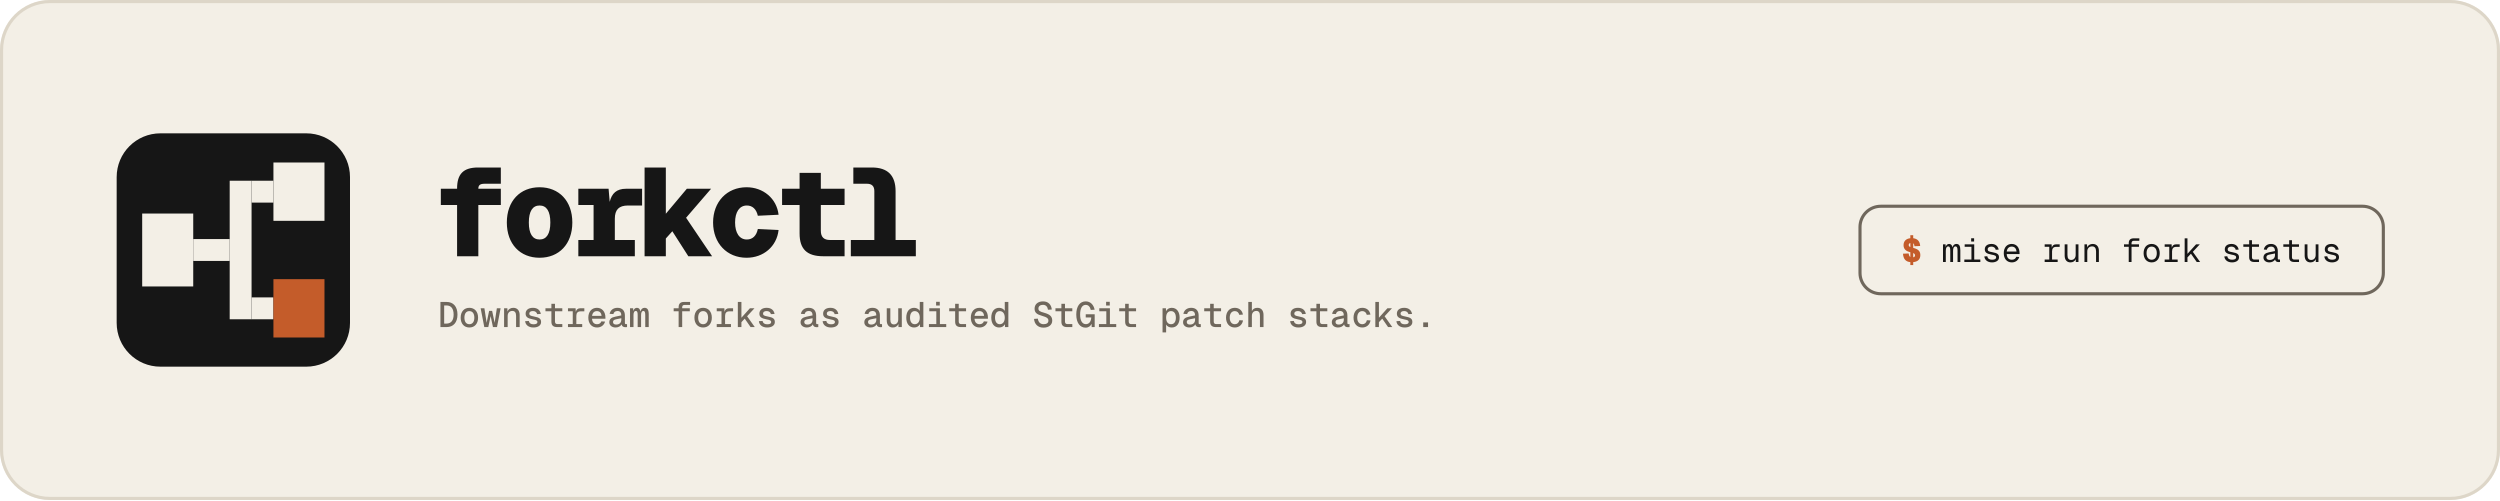
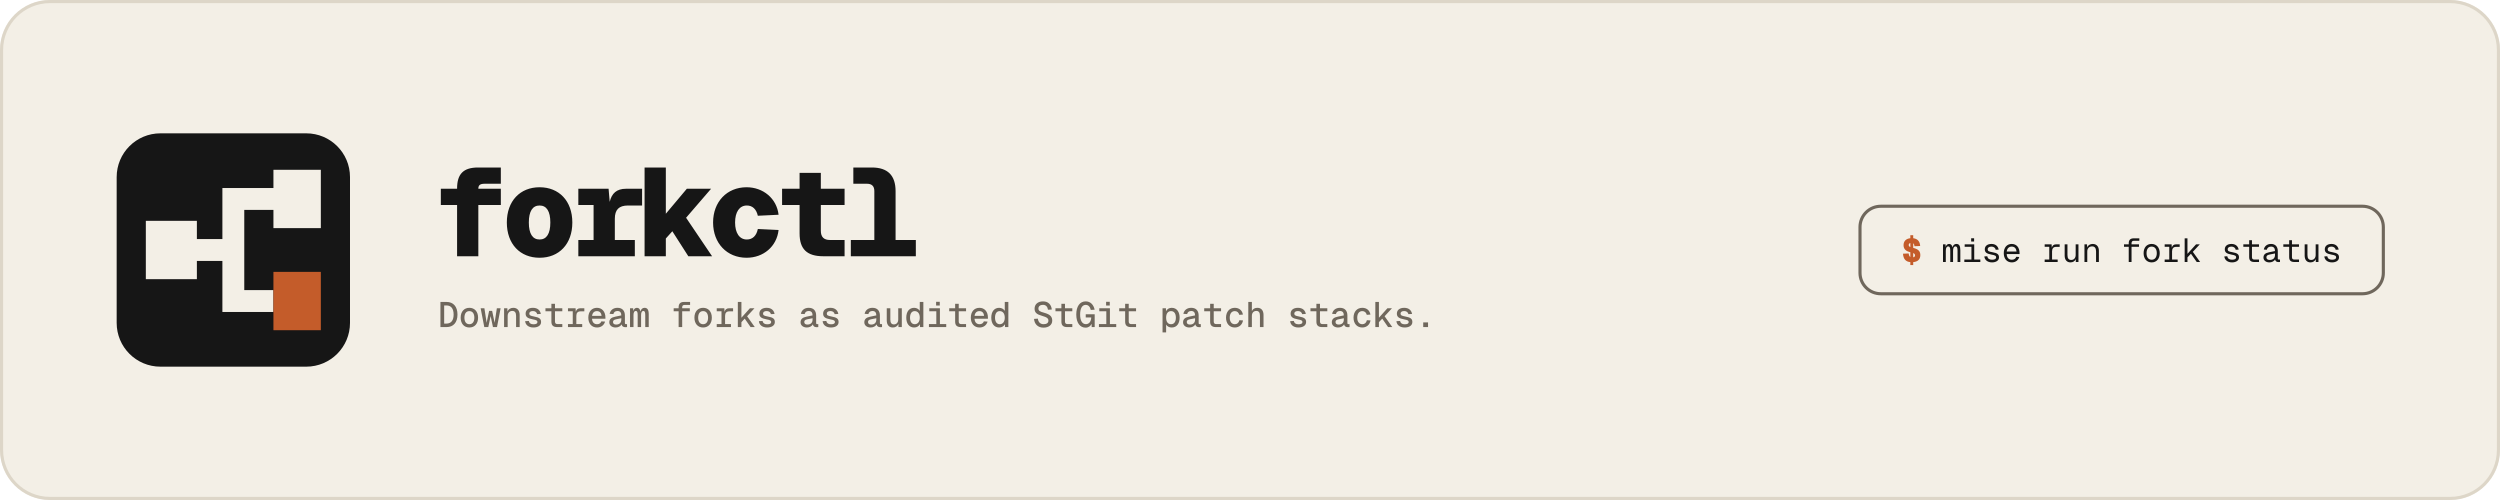
<svg xmlns="http://www.w3.org/2000/svg" width="1200" height="240" viewBox="0 0 1200 240" role="img" aria-label="forkctl — Downstream forks as audited StGit patch stacks.">
  <rect width="1200" height="240" rx="24" fill="#f3efe6" />
  <rect x="0.75" y="0.75" width="1198.5" height="238.5" rx="23.25" fill="none" stroke="#ddd6c8" stroke-width="1.5" />
  <rect x="56" y="64" width="112" height="112" rx="21" fill="#161616" />
-   <rect x="68.25" y="102.5" width="24.5" height="35" fill="#f3efe6" />
-   <rect x="92.75" y="114.75" width="17.5" height="10.5" fill="#f3efe6" />
-   <rect x="110.25" y="86.75" width="10.5" height="66.5" fill="#f3efe6" />
-   <rect x="120.75" y="86.75" width="10.5" height="10.5" fill="#f3efe6" />
-   <rect x="120.75" y="142.75" width="10.5" height="10.5" fill="#f3efe6" />
-   <rect x="131.25" y="78" width="24.5" height="28" fill="#f3efe6" />
-   <rect x="131.25" y="134" width="24.5" height="28" fill="#c45c2a" />
+   <path d="M70 106h24.5v28h-24.5zM94.5 114.75h12.25v10.5h-12.25zM106.75 90.25h10.5v59.5h-10.5zM117.25 90.25h14v10.5h-14zM117.25 139.25h14v10.5h-14zM131.25 81.5h22.75v28h-22.75z" fill="#f3efe6" />
+   <path d="M131.25 130.5h22.75v28h-22.75z" fill="#c45c2a" />
  <path d="M219.4 123H229.6V98.4H240.4V90.6H229.6C229.6 88.92 230.38 88.2 232.6 88.2H240.4V80.4H229.48C222.46 80.4 219.4 83.46 219.4 90.48V90.6H211.6V98.4H219.4ZM259 123.72C268.36 123.72 274.72 117.12 274.72 106.8C274.72 96.48 268.36 89.88 259 89.88C249.64 89.88 243.28 96.48 243.28 106.8C243.28 117.12 249.64 123.72 259 123.72ZM259 114.96C255.64 114.96 253.84 112.2 253.84 106.8C253.84 101.4 255.64 98.64 259 98.64C262.36 98.64 264.16 101.4 264.16 106.8C264.16 112.2 262.36 114.96 259 114.96ZM277.6 123H304.72V115.2H295.12V105C295.12 100.68 297.04 98.64 301.48 98.64H308.2V90.6H300.52C295.96 90.6 293.62 92.82 292.66 96.9L292.12 90.6H277.6V98.4H284.92V115.2H277.6ZM309.4 123H319.6V114.48L322.72 111L330.4 123H341.8L329.32 104.52L341.32 90.6H329.68L319.6 102.6V80.4H309.4ZM358.36 123.72C366.4 123.72 372.82 118.38 373.72 110.4L363.76 109.92C363.1 113.16 361.24 114.96 358.48 114.96C354.94 114.96 352.84 111.84 352.84 106.8C352.84 101.76 354.94 98.64 358.48 98.64C361.18 98.64 363.04 100.38 363.76 103.56L373.72 103.08C372.82 95.22 366.28 89.88 358.36 89.88C348.94 89.88 342.28 96.84 342.28 106.8C342.28 116.76 348.94 123.72 358.36 123.72ZM395.2 123H405.4V115.2H398.44C395.44 115.2 394 113.76 394 110.76V98.4H405.4V90.6H394V82.98H383.8V90.6H375.4V98.4H383.8V112.08C383.8 119.52 387.28 123 395.2 123ZM408.4 123H439.6V115.2H429.88V91.8C429.88 84.18 426.1 80.4 418.48 80.4H409.6V88.2H416.2C418.48 88.2 419.68 89.4 419.68 91.68V115.2H408.4Z" fill="#161616" />
  <path d="M211.41 157H214.35C217.56 157 219.59 154.86 219.59 150.98C219.59 147.11 217.56 144.93 214.35 144.93H211.41ZM213.2 155.32V146.61H214.3C216.48 146.61 217.74 148.07 217.74 150.98C217.74 153.87 216.48 155.32 214.3 155.32ZM225.3 157.2C227.82 157.2 229.48 155.37 229.48 152.48C229.48 149.59 227.82 147.75 225.3 147.75C222.77 147.75 221.12 149.59 221.12 152.48C221.12 155.37 222.77 157.2 225.3 157.2ZM225.3 155.62C223.77 155.62 222.92 154.45 222.92 152.48C222.92 150.51 223.77 149.33 225.3 149.33C226.81 149.33 227.68 150.51 227.68 152.48C227.68 154.45 226.81 155.62 225.3 155.62ZM232.46 157H234.38L235.5 151.71L236.62 157H238.56L240.29 147.96H238.49L237.42 154.94L236.23 149.23H234.77L233.58 154.94L232.51 147.96H230.71ZM241.96 157H243.68V151.65C243.68 150.08 244.66 149.25 245.92 149.25C247.13 149.25 247.72 150.05 247.72 151.61V157H249.44V151.17C249.44 149.23 248.44 147.75 246.41 147.75C245.16 147.75 244.05 148.33 243.57 149.59L243.54 147.96H241.96ZM256.04 157.2C258.23 157.2 259.72 156.22 259.72 154.59C259.72 153.09 258.98 152.38 256.24 151.9C254.61 151.59 254.06 151.34 254.06 150.52C254.06 149.84 254.59 149.3 255.81 149.3C256.95 149.3 257.65 149.93 257.84 150.79L259.59 150.69C259.33 149.13 258.21 147.75 255.81 147.75C253.5 147.75 252.3 148.94 252.3 150.52C252.3 152.05 253.13 152.82 255.8 153.31C257.6 153.63 257.97 153.92 257.97 154.6C257.97 155.32 257.28 155.66 256.05 155.66C254.73 155.66 254 155.06 253.83 154.06L252.07 154.16C252.21 155.86 253.6 157.2 256.04 157.2ZM267.39 157H269.91V155.56H267.58C266.78 155.56 266.39 155.16 266.39 154.31V149.4H269.91V147.96H266.39V145.83H264.67V147.96H261.82V149.4H264.67V154.4C264.67 156.17 265.56 157 267.39 157ZM272.63 157H279.46V155.56H276.64V151.63C276.64 150.2 277.32 149.45 278.63 149.45H280.48V147.96H278.56C277.4 147.96 276.67 148.53 276.38 149.72L276.28 147.96H272.63V149.4H274.92V155.56H272.63ZM286.58 157.2C288.54 157.2 289.93 156.08 290.44 154.37L288.66 154.25C288.37 155.08 287.66 155.62 286.6 155.62C285.17 155.62 284.27 154.72 284.17 152.99H290.61V152.51C290.61 149.52 288.93 147.75 286.53 147.75C284.02 147.75 282.39 149.62 282.39 152.48C282.39 155.35 284.03 157.2 286.58 157.2ZM284.19 151.61C284.39 150.12 285.24 149.33 286.52 149.33C287.74 149.33 288.62 150.06 288.74 151.61ZM295.48 157.2C296.78 157.2 297.89 156.59 298.35 155.71L298.37 155.74C298.57 156.63 299.18 157.05 300.2 157.05C300.51 157.05 300.85 157.02 300.98 157V155.59H300.47C300.12 155.59 299.95 155.45 299.95 155.03V151.46C299.95 149.15 298.71 147.75 296.39 147.75C294.32 147.75 292.96 148.91 292.62 150.64L294.42 150.76C294.66 149.83 295.25 149.28 296.39 149.28C297.62 149.28 298.23 150 298.23 151.39L295.31 152C293.4 152.38 292.47 153.19 292.47 154.72C292.47 156.22 293.78 157.2 295.48 157.2ZM295.73 155.79C294.8 155.79 294.25 155.35 294.25 154.59C294.25 153.87 294.63 153.48 295.71 153.26L298.23 152.75V153.45C298.23 154.86 297.38 155.79 295.73 155.79ZM302.41 157H304.08V151.22C304.08 149.84 304.52 149.25 305.17 149.25C305.83 149.25 306.08 149.79 306.08 151.19V157H307.72V151.22C307.72 149.84 308.16 149.25 308.79 149.25C309.42 149.25 309.72 149.74 309.72 151.19V157H311.39V150.9C311.39 148.67 310.76 147.75 309.35 147.75C308.41 147.75 307.72 148.4 307.41 149.49L307.39 149.45C307.17 148.33 306.64 147.75 305.73 147.75C304.88 147.75 304.26 148.31 303.96 149.3L303.91 147.96H302.41ZM325.74 157H327.45V149.4H331.11V147.96H327.45V147.5C327.45 146.8 327.79 146.38 328.49 146.38H331.24V144.93H328.32C326.55 144.93 325.74 145.81 325.74 147.48V147.96H323.36V149.4H325.74ZM337.5 157.2C340.02 157.2 341.68 155.37 341.68 152.48C341.68 149.59 340.02 147.75 337.5 147.75C334.97 147.75 333.32 149.59 333.32 152.48C333.32 155.37 334.97 157.2 337.5 157.2ZM337.5 155.62C335.97 155.62 335.12 154.45 335.12 152.48C335.12 150.51 335.97 149.33 337.5 149.33C339.01 149.33 339.88 150.51 339.88 152.48C339.88 154.45 339.01 155.62 337.5 155.62ZM344.03 157H350.86V155.56H348.04V151.63C348.04 150.2 348.72 149.45 350.03 149.45H351.88V147.96H349.96C348.8 147.96 348.07 148.53 347.78 149.72L347.68 147.96H344.03V149.4H346.32V155.56H344.03ZM354.16 157H355.88V154.64L357.47 152.95L360.28 157H362.3L358.61 151.8L362.15 147.96H359.96L355.88 152.51V144.93H354.16ZM368.24 157.2C370.43 157.2 371.92 156.22 371.92 154.59C371.92 153.09 371.18 152.38 368.44 151.9C366.81 151.59 366.26 151.34 366.26 150.52C366.26 149.84 366.79 149.3 368.01 149.3C369.15 149.3 369.85 149.93 370.04 150.79L371.79 150.69C371.53 149.13 370.41 147.75 368.01 147.75C365.7 147.75 364.5 148.94 364.5 150.52C364.5 152.05 365.33 152.82 368 153.31C369.8 153.63 370.17 153.92 370.17 154.6C370.17 155.32 369.48 155.66 368.25 155.66C366.93 155.66 366.2 155.06 366.03 154.06L364.27 154.16C364.41 155.86 365.8 157.2 368.24 157.2ZM387.28 157.2C388.58 157.2 389.69 156.59 390.15 155.71L390.17 155.74C390.37 156.63 390.98 157.05 392 157.05C392.31 157.05 392.65 157.02 392.78 157V155.59H392.27C391.92 155.59 391.75 155.45 391.75 155.03V151.46C391.75 149.15 390.51 147.75 388.19 147.75C386.12 147.75 384.76 148.91 384.42 150.64L386.22 150.76C386.46 149.83 387.05 149.28 388.19 149.28C389.42 149.28 390.03 150 390.03 151.39L387.11 152C385.2 152.38 384.27 153.19 384.27 154.72C384.27 156.22 385.58 157.2 387.28 157.2ZM387.53 155.79C386.6 155.79 386.05 155.35 386.05 154.59C386.05 153.87 386.43 153.48 387.51 153.26L390.03 152.75V153.45C390.03 154.86 389.18 155.79 387.53 155.79ZM398.84 157.2C401.03 157.2 402.52 156.22 402.52 154.59C402.52 153.09 401.78 152.38 399.04 151.9C397.41 151.59 396.86 151.34 396.86 150.52C396.86 149.84 397.39 149.3 398.61 149.3C399.75 149.3 400.45 149.93 400.64 150.79L402.39 150.69C402.13 149.13 401.01 147.75 398.61 147.75C396.3 147.75 395.1 148.94 395.1 150.52C395.1 152.05 395.93 152.82 398.6 153.31C400.4 153.63 400.77 153.92 400.77 154.6C400.77 155.32 400.08 155.66 398.85 155.66C397.53 155.66 396.8 155.06 396.63 154.06L394.87 154.16C395.01 155.86 396.4 157.2 398.84 157.2ZM417.88 157.2C419.18 157.2 420.29 156.59 420.75 155.71L420.77 155.74C420.97 156.63 421.58 157.05 422.6 157.05C422.91 157.05 423.25 157.02 423.38 157V155.59H422.87C422.52 155.59 422.35 155.45 422.35 155.03V151.46C422.35 149.15 421.11 147.75 418.79 147.75C416.72 147.75 415.36 148.91 415.02 150.64L416.82 150.76C417.06 149.83 417.65 149.28 418.79 149.28C420.02 149.28 420.63 150 420.63 151.39L417.71 152C415.8 152.38 414.87 153.19 414.87 154.72C414.87 156.22 416.18 157.2 417.88 157.2ZM418.13 155.79C417.2 155.79 416.65 155.35 416.65 154.59C416.65 153.87 417.03 153.48 418.11 153.26L420.63 152.75V153.45C420.63 154.86 419.78 155.79 418.13 155.79ZM428.52 157.2C429.83 157.2 430.78 156.59 431.25 155.49V157H432.87V147.96H431.15V153.29C431.15 154.82 430.34 155.71 429.08 155.71C427.92 155.71 427.36 154.99 427.36 153.36V147.96H425.64V153.8C425.64 155.96 426.77 157.2 428.52 157.2ZM438.79 157.2C440.06 157.2 441.05 156.59 441.56 155.62L441.61 157H443.21V144.93H441.49V149.23C441.05 148.43 440.06 147.75 438.79 147.75C436.47 147.75 435.01 149.55 435.01 152.48C435.01 155.4 436.47 157.2 438.79 157.2ZM439.07 155.62C437.65 155.62 436.81 154.43 436.81 152.48C436.81 150.49 437.65 149.33 439.04 149.33C440.57 149.33 441.49 150.51 441.49 152.48C441.49 154.43 440.55 155.62 439.07 155.62ZM449.33 146.65H451.09V144.86H449.33ZM445.89 157H454.19V155.56H451.16V147.96H446.06V149.4H449.43V155.56H445.89ZM461.19 157H463.71V155.56H461.38C460.58 155.56 460.19 155.16 460.19 154.31V149.4H463.71V147.96H460.19V145.83H458.47V147.96H455.62V149.4H458.47V154.4C458.47 156.17 459.36 157 461.19 157ZM470.18 157.2C472.14 157.2 473.53 156.08 474.04 154.37L472.26 154.25C471.97 155.08 471.26 155.62 470.2 155.62C468.77 155.62 467.87 154.72 467.77 152.99H474.21V152.51C474.21 149.52 472.53 147.75 470.13 147.75C467.62 147.75 465.99 149.62 465.99 152.48C465.99 155.35 467.63 157.2 470.18 157.2ZM467.79 151.61C467.99 150.12 468.84 149.33 470.12 149.33C471.34 149.33 472.22 150.06 472.34 151.61ZM479.59 157.2C480.86 157.2 481.85 156.59 482.36 155.62L482.41 157H484.01V144.93H482.29V149.23C481.85 148.43 480.86 147.75 479.59 147.75C477.27 147.75 475.81 149.55 475.81 152.48C475.81 155.4 477.27 157.2 479.59 157.2ZM479.87 155.62C478.45 155.62 477.61 154.43 477.61 152.48C477.61 150.49 478.45 149.33 479.84 149.33C481.37 149.33 482.29 150.51 482.29 152.48C482.29 154.43 481.35 155.62 479.87 155.62ZM500.85 157.27C503.39 157.27 505.07 155.93 505.07 153.92C505.07 151.97 504.07 150.91 501.18 150.12C499.03 149.54 498.44 149.13 498.44 148.07C498.44 147.02 499.29 146.32 500.61 146.32C502.06 146.32 502.84 147.28 503.03 148.67L504.86 148.57C504.63 146.24 503.18 144.66 500.67 144.66C498.13 144.66 496.6 146.09 496.6 148.16C496.6 150.03 497.64 150.9 500.12 151.58C502.65 152.29 503.23 152.87 503.23 153.92C503.23 155.01 502.4 155.61 500.92 155.61C499.39 155.61 498.39 154.69 498.17 152.95L496.33 153.07C496.53 155.61 498.23 157.27 500.85 157.27ZM512.19 157H514.71V155.56H512.38C511.58 155.56 511.19 155.16 511.19 154.31V149.4H514.71V147.96H511.19V145.83H509.47V147.96H506.62V149.4H509.47V154.4C509.47 156.17 510.36 157 512.19 157ZM521.08 157.27C522.51 157.27 523.43 156.54 523.96 155.45L524.01 157H525.45V150.85H521.15V152.39H523.8C523.73 154.31 522.78 155.59 521.24 155.59C519.47 155.59 518.46 153.94 518.46 150.98C518.46 148.01 519.43 146.34 521.15 146.34C522.44 146.34 523.24 147.29 523.58 148.77L525.43 148.65C524.91 146.24 523.41 144.66 521.13 144.66C518.29 144.66 516.61 147.09 516.61 150.98C516.61 155.08 518.48 157.27 521.08 157.27ZM530.93 146.65H532.69V144.86H530.93ZM527.49 157H535.79V155.56H532.76V147.96H527.66V149.4H531.03V155.56H527.49ZM542.79 157H545.31V155.56H542.98C542.18 155.56 541.79 155.16 541.79 154.31V149.4H545.31V147.96H541.79V145.83H540.07V147.96H537.22V149.4H540.07V154.4C540.07 156.17 540.96 157 542.79 157ZM558.02 159.55H559.74V155.79C560.23 156.69 561.24 157.2 562.43 157.2C565.03 157.2 566.22 155.03 566.22 152.48C566.22 149.93 565.03 147.75 562.43 147.75C561.19 147.75 560.2 148.33 559.67 149.42L559.66 147.96H558.02ZM562.1 155.62C560.66 155.62 559.74 154.57 559.74 152.48C559.74 150.39 560.68 149.33 562.1 149.33C563.55 149.33 564.42 150.46 564.42 152.48C564.42 154.5 563.55 155.62 562.1 155.62ZM570.88 157.2C572.18 157.2 573.29 156.59 573.75 155.71L573.77 155.74C573.97 156.63 574.58 157.05 575.6 157.05C575.91 157.05 576.25 157.02 576.38 157V155.59H575.87C575.52 155.59 575.35 155.45 575.35 155.03V151.46C575.35 149.15 574.11 147.75 571.79 147.75C569.72 147.75 568.36 148.91 568.02 150.64L569.82 150.76C570.06 149.83 570.65 149.28 571.79 149.28C573.02 149.28 573.63 150 573.63 151.39L570.71 152C568.8 152.38 567.87 153.19 567.87 154.72C567.87 156.22 569.18 157.2 570.88 157.2ZM571.13 155.79C570.2 155.79 569.65 155.35 569.65 154.59C569.65 153.87 570.03 153.48 571.11 153.26L573.63 152.75V153.45C573.63 154.86 572.78 155.79 571.13 155.79ZM583.59 157H586.11V155.56H583.78C582.98 155.56 582.59 155.16 582.59 154.31V149.4H586.11V147.96H582.59V145.83H580.87V147.96H578.02V149.4H580.87V154.4C580.87 156.17 581.76 157 583.59 157ZM592.7 157.2C594.78 157.2 596.31 155.86 596.65 153.8L594.9 153.7C594.64 154.98 593.79 155.62 592.72 155.62C591.19 155.62 590.27 154.43 590.27 152.48C590.27 150.52 591.19 149.33 592.72 149.33C593.79 149.33 594.57 149.98 594.85 151.12L596.6 151C596.26 148.96 594.76 147.75 592.7 147.75C590.17 147.75 588.49 149.62 588.49 152.48C588.49 155.33 590.17 157.2 592.7 157.2ZM599.18 157H600.9V151.66C600.9 150.1 601.76 149.25 603.06 149.25C604.2 149.25 604.77 149.98 604.77 151.61V157H606.49V151.17C606.49 149.15 605.49 147.75 603.57 147.75C602.34 147.75 601.37 148.25 600.9 149.33V144.93H599.18ZM623.24 157.2C625.43 157.2 626.93 156.22 626.93 154.59C626.93 153.09 626.18 152.38 623.44 151.9C621.81 151.59 621.26 151.34 621.26 150.52C621.26 149.84 621.79 149.3 623.02 149.3C624.15 149.3 624.85 149.93 625.04 150.79L626.79 150.69C626.53 149.13 625.41 147.75 623.02 147.75C620.7 147.75 619.5 148.94 619.5 150.52C619.5 152.05 620.33 152.82 623 153.31C624.8 153.63 625.17 153.92 625.17 154.6C625.17 155.32 624.48 155.66 623.25 155.66C621.93 155.66 621.2 155.06 621.03 154.06L619.28 154.16C619.41 155.86 620.81 157.2 623.24 157.2ZM634.59 157H637.11V155.56H634.78C633.98 155.56 633.59 155.16 633.59 154.31V149.4H637.11V147.96H633.59V145.83H631.87V147.96H629.02V149.4H631.87V154.4C631.87 156.17 632.76 157 634.59 157ZM642.28 157.2C643.59 157.2 644.69 156.59 645.15 155.71L645.17 155.74C645.37 156.63 645.98 157.05 647 157.05C647.31 157.05 647.65 157.02 647.78 157V155.59H647.27C646.92 155.59 646.75 155.45 646.75 155.03V151.46C646.75 149.15 645.51 147.75 643.19 147.75C641.12 147.75 639.76 148.91 639.42 150.64L641.22 150.76C641.46 149.83 642.06 149.28 643.19 149.28C644.42 149.28 645.03 150 645.03 151.39L642.11 152C640.2 152.38 639.27 153.19 639.27 154.72C639.27 156.22 640.58 157.2 642.28 157.2ZM642.53 155.79C641.6 155.79 641.05 155.35 641.05 154.59C641.05 153.87 641.43 153.48 642.51 153.26L645.03 152.75V153.45C645.03 154.86 644.18 155.79 642.53 155.79ZM653.9 157.2C655.98 157.2 657.51 155.86 657.85 153.8L656.1 153.7C655.84 154.98 654.99 155.62 653.92 155.62C652.39 155.62 651.47 154.43 651.47 152.48C651.47 150.52 652.39 149.33 653.92 149.33C654.99 149.33 655.77 149.98 656.05 151.12L657.8 151C657.46 148.96 655.96 147.75 653.9 147.75C651.37 147.75 649.69 149.62 649.69 152.48C649.69 155.33 651.37 157.2 653.9 157.2ZM660.16 157H661.88V154.64L663.48 152.95L666.28 157H668.3L664.61 151.8L668.15 147.96H665.96L661.88 152.51V144.93H660.16ZM674.24 157.2C676.43 157.2 677.93 156.22 677.93 154.59C677.93 153.09 677.18 152.38 674.44 151.9C672.81 151.59 672.26 151.34 672.26 150.52C672.26 149.84 672.79 149.3 674.02 149.3C675.15 149.3 675.85 149.93 676.04 150.79L677.79 150.69C677.53 149.13 676.41 147.75 674.02 147.75C671.7 147.75 670.5 148.94 670.5 150.52C670.5 152.05 671.33 152.82 674 153.31C675.8 153.63 676.17 153.92 676.17 154.6C676.17 155.32 675.48 155.66 674.25 155.66C672.93 155.66 672.2 155.06 672.03 154.06L670.28 154.16C670.41 155.86 671.81 157.2 674.24 157.2ZM683.14 157H685.46V154.76H683.14Z" fill="#6f675c" />
  <rect x="892.8" y="99" width="251.2" height="42" rx="10" fill="none" stroke="#6f675c" stroke-width="1.5" />
  <path d="M916.96 127.22H918.34V125.82C920.54 125.63 921.76 124.46 921.76 122.46C921.76 120.74 920.96 119.63 918.34 118.98V116.8C918.74 117.02 918.88 117.49 918.96 118.19L921.68 118.08C921.57 115.84 920.38 114.58 918.34 114.34V112.88H916.96V114.34C914.82 114.56 913.7 115.84 913.7 117.7C913.7 119.7 915.02 120.62 916.96 121.06V123.38C916.51 123.1 916.29 122.54 916.16 121.65L913.44 121.78C913.6 124.26 914.7 125.62 916.96 125.82ZM916.19 117.57C916.19 117.1 916.43 116.78 916.96 116.66V118.58C916.35 118.32 916.19 118.05 916.19 117.57ZM919.2 122.62C919.2 123.1 918.94 123.39 918.34 123.5V121.46C918.99 121.74 919.2 122.1 919.2 122.62Z" fill="#c45c2a" />
  <path d="M932.64 125.76H933.98V120.35C933.98 118.91 934.46 118.27 935.14 118.27C935.84 118.27 936.13 118.88 936.13 120.32V125.76H937.47V120.35C937.47 118.91 937.95 118.27 938.62 118.27C939.3 118.27 939.62 118.82 939.62 120.32V125.76H940.96V120.13C940.96 117.95 940.37 117.09 939.01 117.09C938.11 117.09 937.46 117.73 937.18 118.77L937.17 118.67C936.96 117.63 936.43 117.09 935.58 117.09C934.78 117.09 934.19 117.63 933.9 118.53L933.87 117.28H932.64ZM946.16 115.95H947.57V114.38H946.16ZM942.88 125.76H950.56V124.58H947.63V117.28H943.04V118.46H946.29V124.58H942.88ZM956.16 125.95C958.08 125.95 959.52 125.06 959.52 123.55C959.52 122.14 958.82 121.46 956.19 121.02C954.66 120.77 954.08 120.51 954.08 119.65C954.08 118.93 954.66 118.37 955.9 118.37C957.06 118.37 957.76 119.01 957.95 119.9L959.36 119.81C959.1 118.34 958.02 117.09 955.92 117.09C953.84 117.09 952.7 118.18 952.7 119.65C952.7 121.02 953.44 121.78 955.9 122.21C957.76 122.53 958.14 122.82 958.14 123.55C958.14 124.32 957.41 124.67 956.16 124.67C954.82 124.67 954.05 124.05 953.89 122.99L952.48 123.09C952.61 124.69 953.95 125.95 956.16 125.95ZM965.7 125.95C967.49 125.95 968.8 124.88 969.25 123.36L967.81 123.25C967.52 124.11 966.8 124.67 965.7 124.67C964.22 124.67 963.31 123.76 963.22 121.94H969.39V121.54C969.39 118.69 967.84 117.09 965.63 117.09C963.3 117.09 961.81 118.83 961.81 121.52C961.81 124.21 963.3 125.95 965.7 125.95ZM963.22 120.75C963.44 119.18 964.32 118.37 965.63 118.37C966.88 118.37 967.79 119.12 967.92 120.75ZM981.44 125.76H987.68V124.58H984.99V120.64C984.99 119.25 985.66 118.5 986.91 118.5H988.64V117.28H986.9C985.84 117.28 985.14 117.82 984.86 118.93L984.77 117.28H981.44V118.46H983.65V124.58H981.44ZM993.81 125.95C995.02 125.95 995.92 125.39 996.38 124.38V125.76H997.66V117.28H996.32V122.34C996.32 123.86 995.5 124.77 994.18 124.77C992.96 124.77 992.38 124.02 992.38 122.37V117.28H991.04V122.74C991.04 124.75 992.13 125.95 993.81 125.95ZM1000.54 125.76H1001.89V120.69C1001.89 119.12 1002.91 118.27 1004.22 118.27C1005.5 118.27 1006.11 119.12 1006.11 120.69V125.76H1007.46V120.3C1007.46 118.51 1006.45 117.09 1004.51 117.09C1003.34 117.09 1002.27 117.63 1001.81 118.8L1001.78 117.28H1000.54ZM1021.79 125.76H1023.14V118.46H1026.72V117.28H1023.14V116.74C1023.14 116.03 1023.49 115.58 1024.16 115.58H1026.88V114.4H1024.16C1022.56 114.4 1021.79 115.23 1021.79 116.74V117.28H1019.52V118.46H1021.79ZM1032.8 125.95C1035.14 125.95 1036.67 124.22 1036.67 121.52C1036.67 118.82 1035.14 117.09 1032.8 117.09C1030.45 117.09 1028.93 118.82 1028.93 121.52C1028.93 124.22 1030.45 125.95 1032.8 125.95ZM1032.8 124.67C1031.23 124.67 1030.34 123.49 1030.34 121.52C1030.34 119.55 1031.23 118.37 1032.8 118.37C1034.35 118.37 1035.26 119.55 1035.26 121.52C1035.26 123.49 1034.35 124.67 1032.8 124.67ZM1039.04 125.76H1045.28V124.58H1042.59V120.64C1042.59 119.25 1043.26 118.5 1044.51 118.5H1046.24V117.28H1044.5C1043.44 117.28 1042.74 117.82 1042.46 118.93L1042.37 117.28H1039.04V118.46H1041.25V124.58H1039.04ZM1048.64 125.76H1049.98V123.55L1051.65 121.79L1054.43 125.76H1056.06L1052.56 120.88L1055.9 117.28H1054.11L1049.98 121.84V114.4H1048.64ZM1071.36 125.95C1073.28 125.95 1074.72 125.06 1074.72 123.55C1074.72 122.14 1074.02 121.46 1071.39 121.02C1069.86 120.77 1069.28 120.51 1069.28 119.65C1069.28 118.93 1069.86 118.37 1071.1 118.37C1072.26 118.37 1072.96 119.01 1073.15 119.9L1074.56 119.81C1074.3 118.34 1073.22 117.09 1071.12 117.09C1069.04 117.09 1067.9 118.18 1067.9 119.65C1067.9 121.02 1068.64 121.78 1071.1 122.21C1072.96 122.53 1073.34 122.82 1073.34 123.55C1073.34 124.32 1072.61 124.67 1071.36 124.67C1070.02 124.67 1069.25 124.05 1069.09 122.99L1067.68 123.09C1067.81 124.69 1069.15 125.95 1071.36 125.95ZM1082.05 125.76H1084.32V124.58H1082.05C1081.3 124.58 1080.94 124.21 1080.94 123.42V118.46H1084.32V117.28H1080.94V115.3H1079.6V117.28H1076.8V118.46H1079.6V123.42C1079.6 125.01 1080.4 125.76 1082.05 125.76ZM1089.28 125.95C1090.5 125.95 1091.58 125.39 1092.05 124.56L1092.06 124.64C1092.26 125.46 1092.8 125.79 1093.7 125.79C1093.95 125.79 1094.27 125.78 1094.4 125.76V124.58H1093.86C1093.5 124.58 1093.34 124.45 1093.34 124.06V120.54C1093.34 118.4 1092.16 117.09 1090.11 117.09C1088.19 117.09 1086.94 118.18 1086.62 119.78L1088.05 119.89C1088.3 118.91 1088.93 118.37 1090.11 118.37C1091.33 118.37 1092 119.07 1092 120.51L1089.15 121.09C1087.3 121.46 1086.46 122.21 1086.46 123.65C1086.46 125.02 1087.68 125.95 1089.28 125.95ZM1089.41 124.77C1088.45 124.77 1087.87 124.32 1087.87 123.52C1087.87 122.82 1088.26 122.4 1089.41 122.18L1092 121.66V122.4C1092 123.81 1091.14 124.77 1089.41 124.77ZM1101.25 125.76H1103.52V124.58H1101.25C1100.5 124.58 1100.14 124.21 1100.14 123.42V118.46H1103.52V117.28H1100.14V115.3H1098.8V117.28H1096V118.46H1098.8V123.42C1098.8 125.01 1099.6 125.76 1101.25 125.76ZM1109.01 125.95C1110.22 125.95 1111.12 125.39 1111.58 124.38V125.76H1112.86V117.28H1111.52V122.34C1111.52 123.86 1110.7 124.77 1109.38 124.77C1108.16 124.77 1107.58 124.02 1107.58 122.37V117.28H1106.24V122.74C1106.24 124.75 1107.33 125.95 1109.01 125.95ZM1119.36 125.95C1121.28 125.95 1122.72 125.06 1122.72 123.55C1122.72 122.14 1122.02 121.46 1119.39 121.02C1117.86 120.77 1117.28 120.51 1117.28 119.65C1117.28 118.93 1117.86 118.37 1119.1 118.37C1120.26 118.37 1120.96 119.01 1121.15 119.9L1122.56 119.81C1122.3 118.34 1121.22 117.09 1119.12 117.09C1117.04 117.09 1115.9 118.18 1115.9 119.65C1115.9 121.02 1116.64 121.78 1119.1 122.21C1120.96 122.53 1121.34 122.82 1121.34 123.55C1121.34 124.32 1120.61 124.67 1119.36 124.67C1118.02 124.67 1117.25 124.05 1117.09 122.99L1115.68 123.09C1115.81 124.69 1117.15 125.95 1119.36 125.95Z" fill="#161616" />
</svg>
